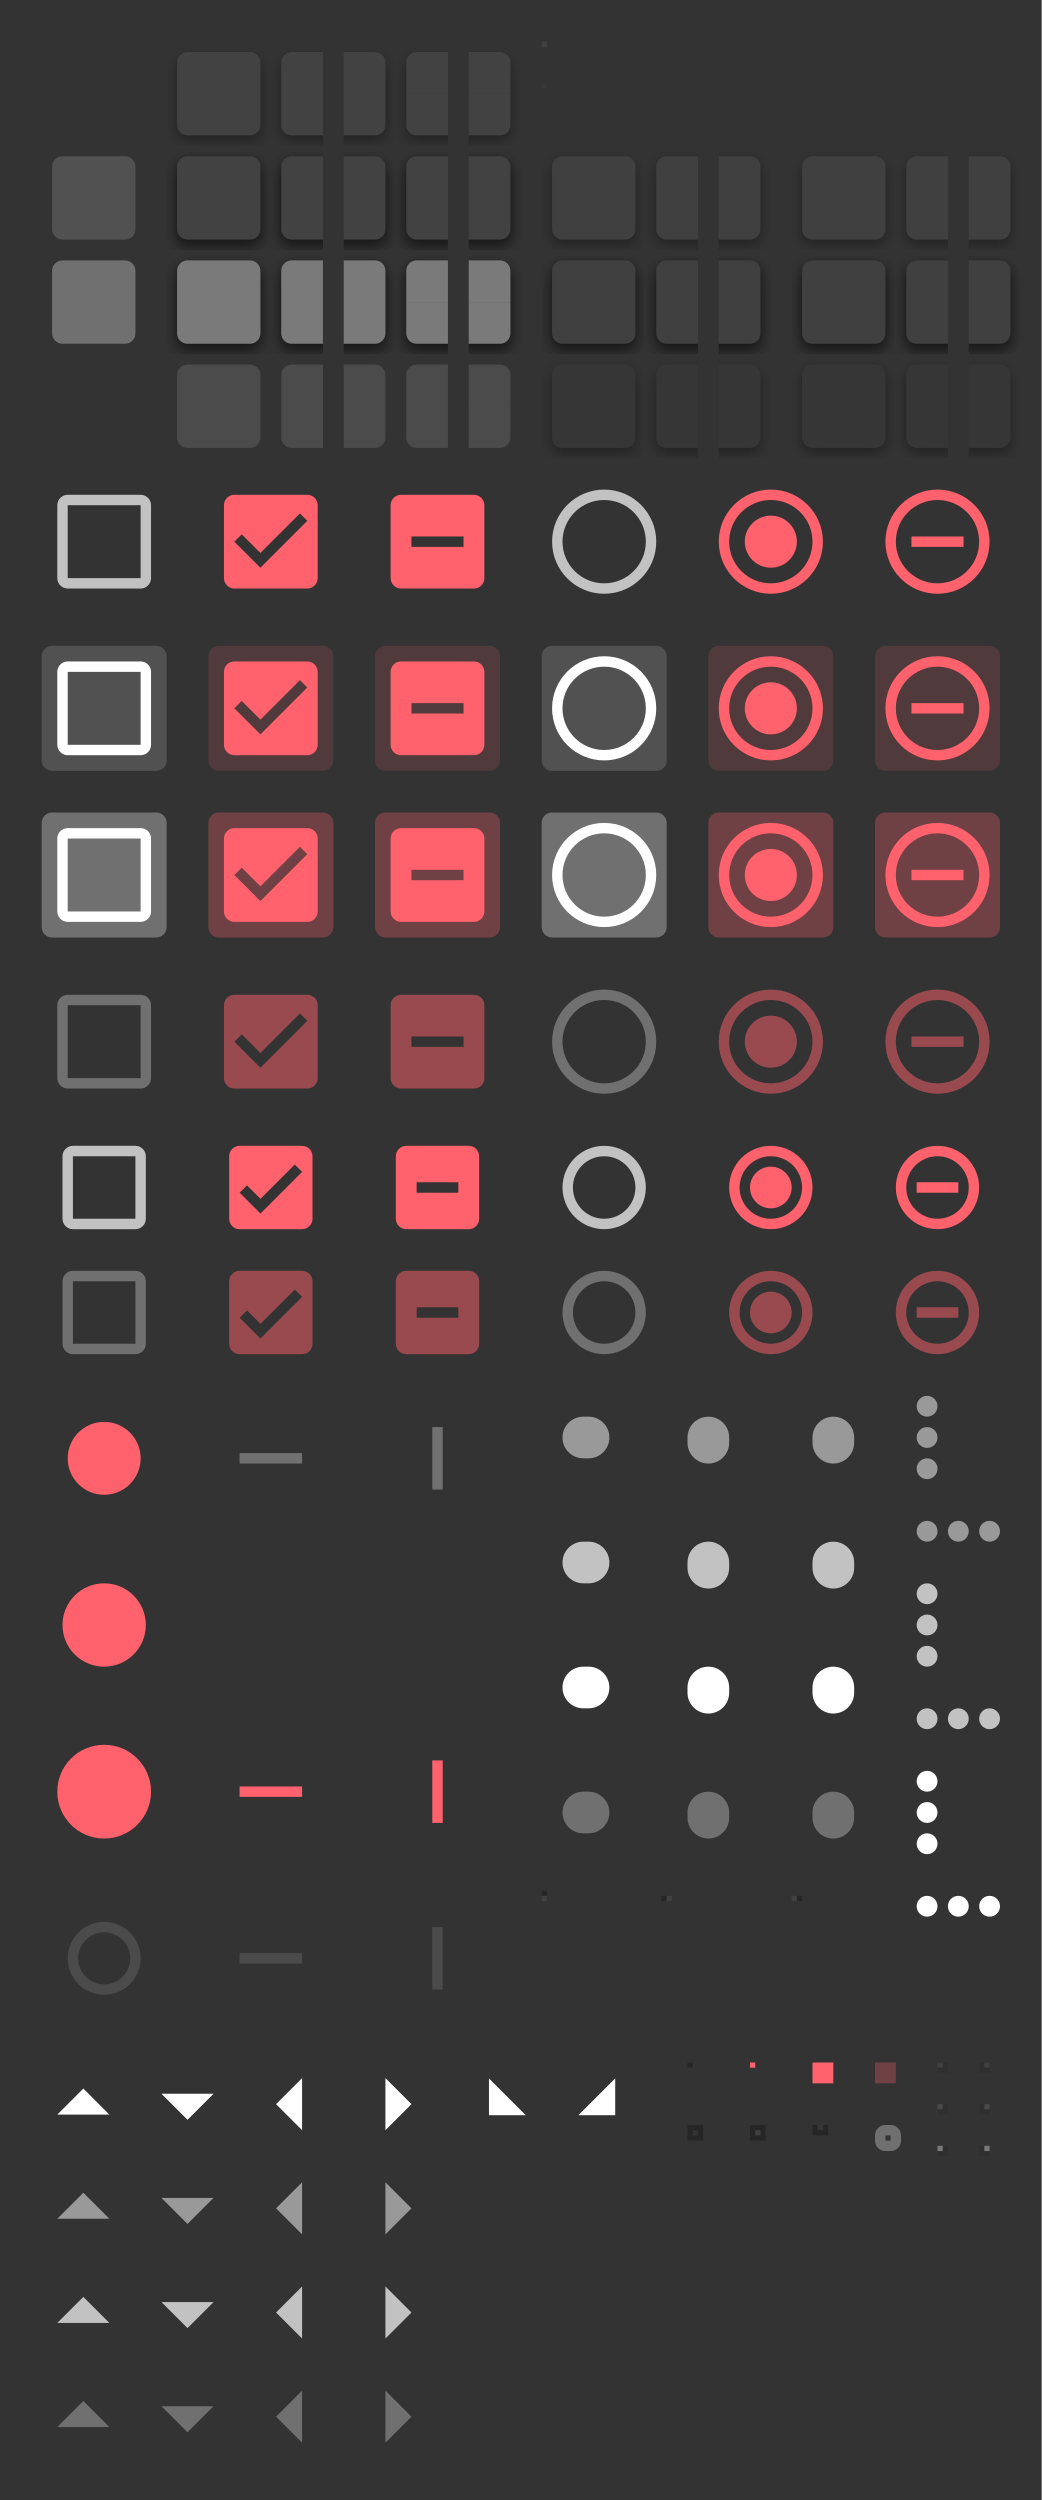
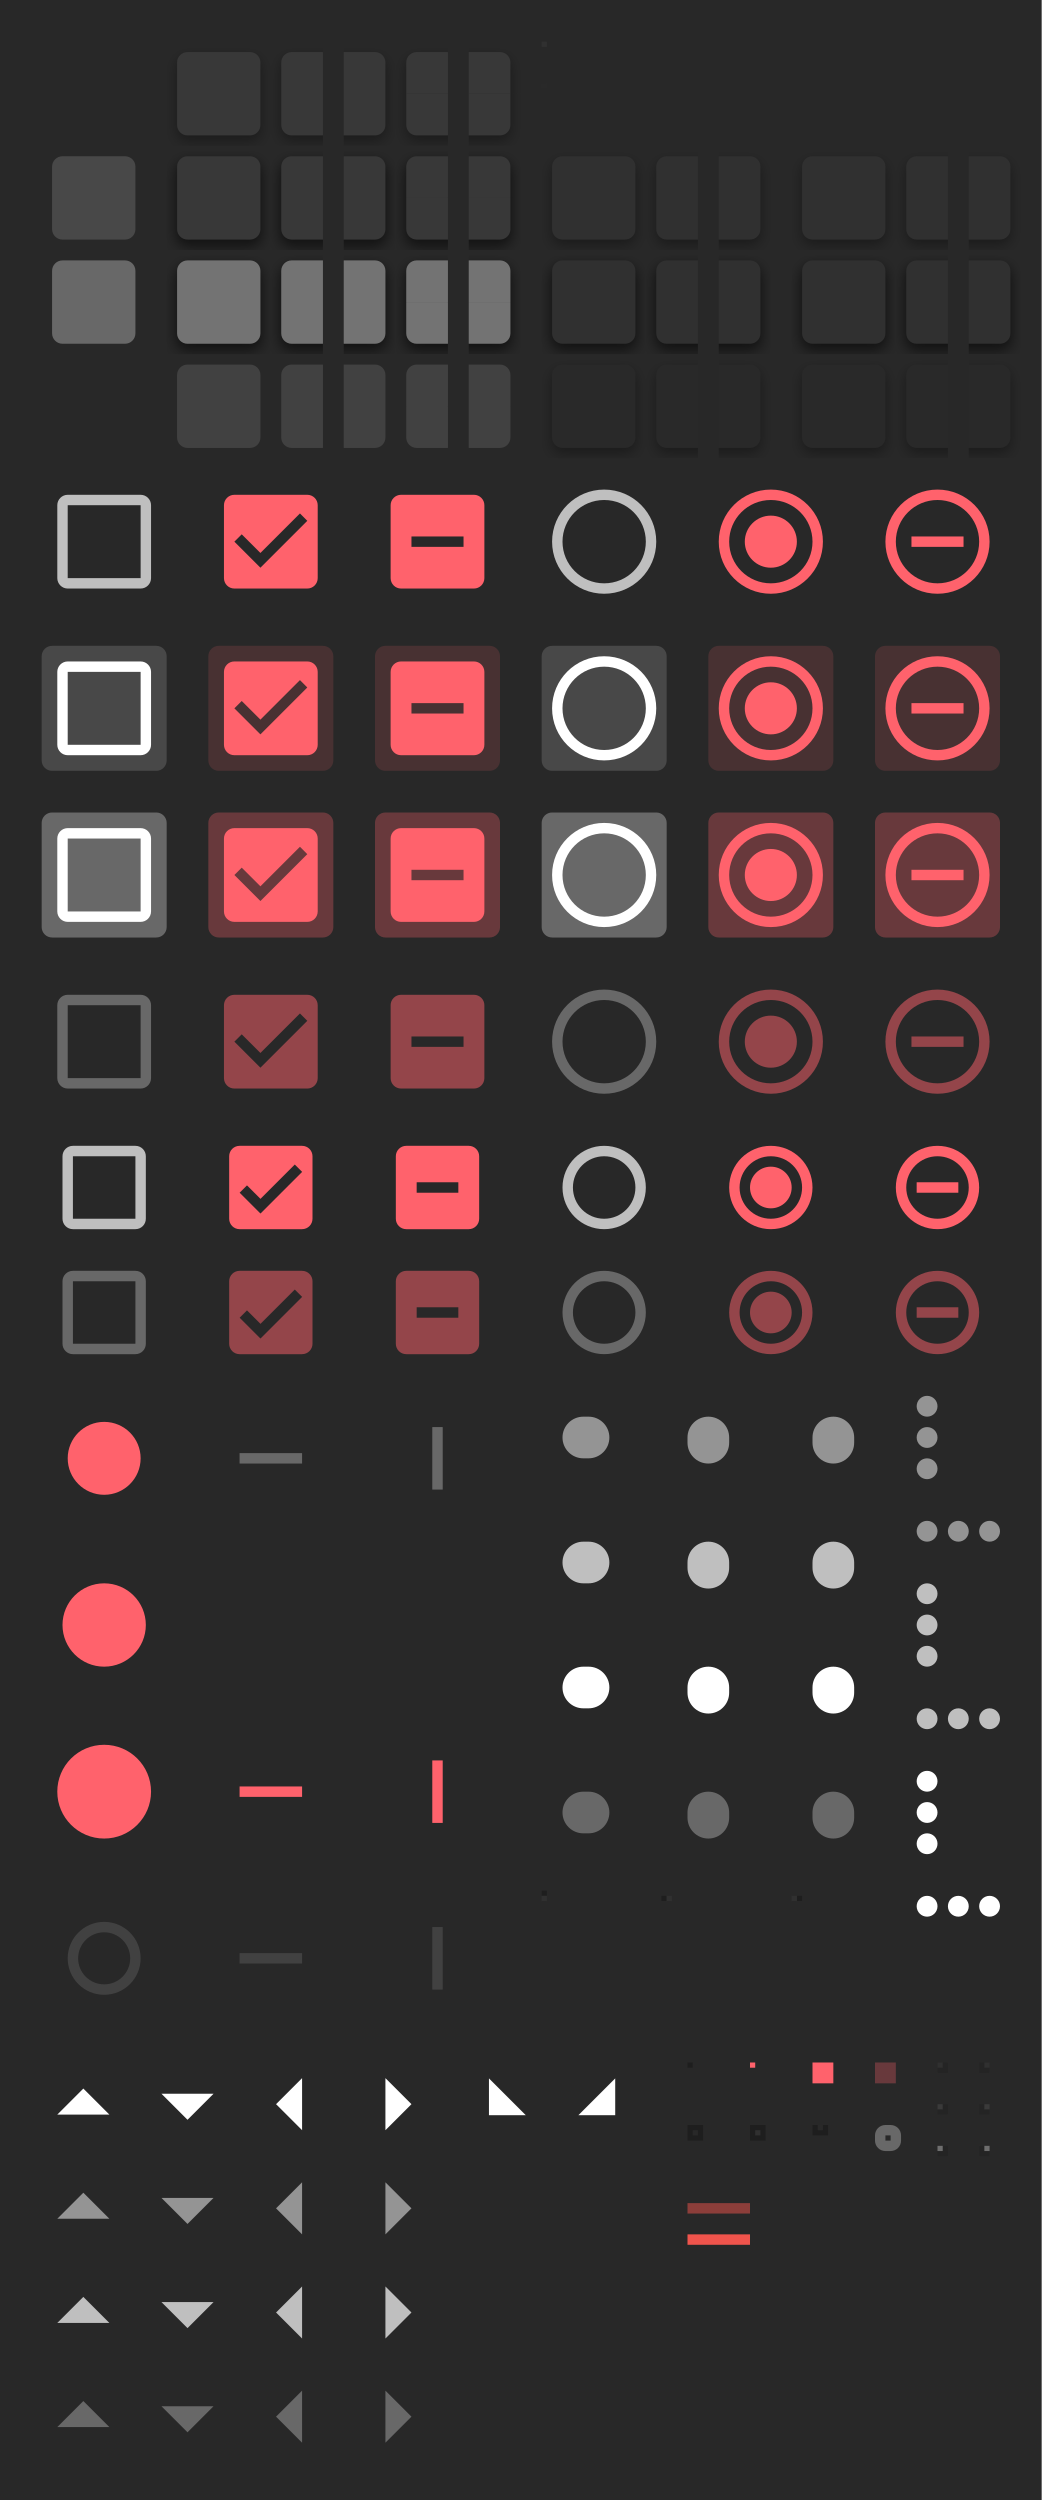
<svg xmlns="http://www.w3.org/2000/svg" xmlns:xlink="http://www.w3.org/1999/xlink" width="200" height="480" viewBox="0 0 200 480" version="1.1" id="svg571">
  <rect width="200" height="480" fill="url(#color-bg)" id="rect6" />
  <defs id="defs418">
    <linearGradient id="color-fg">
      <stop stop-color="#FFFFFF" id="stop8" />
    </linearGradient>
    <linearGradient id="color-fg-disabled">
      <stop stop-color="#FFFFFF" stop-opacity="0.5" id="stop11" />
    </linearGradient>
    <linearGradient id="color-fg-secondary">
      <stop stop-color="#FFFFFF" stop-opacity="0.7" id="stop14" />
    </linearGradient>
    <linearGradient id="color-fg-secondary-disabled">
      <stop stop-color="#FFFFFF" stop-opacity="0.3" id="stop17" />
    </linearGradient>
    <linearGradient id="color-divider">
      <stop stop-color="#FFFFFF" stop-opacity="0.12" id="stop20" />
    </linearGradient>
    <linearGradient id="color-primary">
      <stop stop-color="#FF626C" id="stop23" />
    </linearGradient>
    <linearGradient id="color-accent">
      <stop stop-color="#FF626C" id="stop26" />
    </linearGradient>
    <linearGradient id="color-accent-insensitive">
      <stop stop-color="#FF626C" stop-opacity="0.5" id="stop29" />
    </linearGradient>
    <linearGradient id="color-bg">
-       <stop stop-color="#333333" id="stop32" />
+       <stop stop-color="#282828" id="stop32" />
    </linearGradient>
    <linearGradient id="color-bg-lighter">
-       <stop stop-color="#424242" id="stop35" />
+       <stop stop-color="#383838" id="stop35" />
    </linearGradient>
    <linearGradient id="color-base">
-       <stop stop-color="#404040" id="stop38" />
+       <stop stop-color="#303030" id="stop38" />
    </linearGradient>
    <linearGradient id="color-base-alt">
-       <stop stop-color="#363636" id="stop41" />
+       <stop stop-color="#292929" id="stop41" />
    </linearGradient>
    <linearGradient id="color-border">
      <stop stop-color="#000000" stop-opacity="0.26" id="stop44" />
    </linearGradient>
    <filter id="1" color-interpolation-filters="sRGB" x="0" y="0" width="1" height="1">
      <feFlood flood-color="#000000" flood-opacity="0.12" result="flood" id="feFlood47" />
      <feComposite operator="in" in="flood" in2="SourceGraphic" result="composite1" id="feComposite49" />
      <feGaussianBlur stdDeviation="1.5" in="composite1" result="blur" id="feGaussianBlur51" />
      <feOffset dx="0" dy="1" result="offset" id="feOffset53" />
      <feComposite in="SourceGraphic" in2="offset" result="fbSourceGraphic" id="feComposite55" />
      <feFlood flood-color="#000000" flood-opacity="0.24" result="flood" id="feFlood57" />
      <feComposite operator="in" in="flood" in2="fbSourceGraphic" result="composite1" id="feComposite59" />
      <feGaussianBlur stdDeviation="1" in="composite1" result="blur" id="feGaussianBlur61" />
      <feOffset dx="0" dy="1" result="offset" id="feOffset63" />
      <feComposite in="fbSourceGraphic" in2="offset" result="composite2" id="feComposite65" />
    </filter>
    <rect id="1x1" width="1" height="1" />
    <rect id="2x2" width="2" height="2" />
    <rect id="4x4" width="4" height="4" />
    <rect id="16x16" width="16" height="16" opacity="0" />
    <rect id="17x17" width="17" height="17" opacity="0" />
    <rect id="24x24" width="24" height="24" opacity="0" />
    <clipPath id="left">
      <rect width="10" height="20" id="rect74" />
    </clipPath>
    <clipPath id="right">
      <rect width="10" height="20" x="10" id="rect77" />
    </clipPath>
    <clipPath id="left-top">
      <rect width="10" height="10" id="rect80" />
    </clipPath>
    <clipPath id="left-bottom">
      <rect width="10" height="10" y="10" id="rect83" />
    </clipPath>
    <clipPath id="right-top">
      <rect width="10" height="10" x="10" id="rect86" />
    </clipPath>
    <clipPath id="right-bottom">
      <rect width="10" height="10" x="10" y="10" id="rect89" />
    </clipPath>
    <g id="base-box">
      <rect width="20" height="20" opacity="0" id="rect92" />
      <rect x="2" y="2" width="16" height="16" rx="2" ry="2" id="rect94" />
    </g>
    <use xlink:href="#base-box" id="base-flat-button" fill="url(#color-fg)" opacity="0" />
    <use xlink:href="#base-box" id="base-flat-button-hover" fill="url(#color-fg)" opacity="0.15" />
    <use xlink:href="#base-box" id="base-flat-button-active" fill="url(#color-fg)" opacity="0.3" />
    <use xlink:href="#base-box" id="base-flat-button-insensitive" fill="url(#color-fg)" opacity="0" />
    <use xlink:href="#base-box" id="base-button" fill="url(#color-bg-lighter)" filter="url(#1)" />
    <use xlink:href="#base-button" id="base-button-hover" filter="url(#1)" />
    <g id="base-button-active">
      <use xlink:href="#base-button-hover" id="use103" />
      <use xlink:href="#base-flat-button-active" id="use105" />
    </g>
    <use xlink:href="#base-box" id="base-button-insensitive" fill="url(#color-divider)" />
    <use xlink:href="#1x1" id="base-entry-background" fill="url(#color-base)" />
    <use xlink:href="#1x1" id="base-entry-background-insensitive" fill="url(#color-base-alt)" />
    <use xlink:href="#base-box" id="base-entry-box" fill="url(#color-base)" filter="url(#1)" />
    <use xlink:href="#base-entry-box" id="base-entry-box-active" filter="url(#1)" />
    <use xlink:href="#base-box" id="base-entry-box-insensitive" fill="url(#color-base-alt)" filter="url(#1)" />
    <rect id="background-fill" width="20" height="20" />
    <g id="base-entry">
      <use xlink:href="#background-fill" id="use115" />
      <use xlink:href="#base-entry-box" id="use117" />
    </g>
    <g id="base-entry-active">
      <use xlink:href="#background-fill" id="use120" />
      <use xlink:href="#base-entry-box-active" id="use122" />
    </g>
    <g id="base-entry-insensitive">
      <use xlink:href="#background-fill" id="use125" />
      <use xlink:href="#base-entry-box-insensitive" id="use127" />
    </g>
    <use clip-path="url(#left)" xlink:href="#base-button" id="base-combo-rtl-button" />
    <use clip-path="url(#left)" xlink:href="#base-button-hover" id="base-combo-rtl-button-hover" />
    <use clip-path="url(#left)" xlink:href="#base-button-active" id="base-combo-rtl-button-active" />
    <use clip-path="url(#left)" xlink:href="#base-button-insensitive" id="base-combo-rtl-button-insensitive" />
    <use clip-path="url(#right)" xlink:href="#base-button" id="base-combo-ltr-button" />
    <use clip-path="url(#right)" xlink:href="#base-button-hover" id="base-combo-ltr-button-hover" />
    <use clip-path="url(#right)" xlink:href="#base-button-active" id="base-combo-ltr-button-active" />
    <use clip-path="url(#right)" xlink:href="#base-button-insensitive" id="base-combo-ltr-button-insensitive" />
    <use clip-path="url(#left-top)" xlink:href="#base-button" id="base-spin-rtl-up" />
    <use clip-path="url(#left-top)" xlink:href="#base-button-hover" id="base-spin-rtl-up-hover" />
    <use clip-path="url(#left-top)" xlink:href="#base-button-active" id="base-spin-rtl-up-active" />
    <use clip-path="url(#left-top)" xlink:href="#base-button-insensitive" id="base-spin-rtl-up-insensitive" />
    <use clip-path="url(#left-bottom)" xlink:href="#base-button" id="base-spin-rtl-down" />
    <use clip-path="url(#left-bottom)" xlink:href="#base-button-hover" id="base-spin-rtl-down-hover" />
    <use clip-path="url(#left-bottom)" xlink:href="#base-button-active" id="base-spin-rtl-down-active" />
    <use clip-path="url(#left-bottom)" xlink:href="#base-button-insensitive" id="base-spin-rtl-down-insensitive" />
    <use clip-path="url(#right-top)" xlink:href="#base-button" id="base-spin-ltr-up" />
    <use clip-path="url(#right-top)" xlink:href="#base-button-hover" id="base-spin-ltr-up-hover" />
    <use clip-path="url(#right-top)" xlink:href="#base-button-active" id="base-spin-ltr-up-active" />
    <use clip-path="url(#right-top)" xlink:href="#base-button-insensitive" id="base-spin-ltr-up-insensitive" />
    <use clip-path="url(#right-bottom)" xlink:href="#base-button" id="base-spin-ltr-down" />
    <use clip-path="url(#right-bottom)" xlink:href="#base-button-hover" id="base-spin-ltr-down-hover" />
    <use clip-path="url(#right-bottom)" xlink:href="#base-button-active" id="base-spin-ltr-down-active" />
    <use clip-path="url(#right-bottom)" xlink:href="#base-button-insensitive" id="base-spin-ltr-down-insensitive" />
    <use clip-path="url(#left)" xlink:href="#base-entry" id="base-combo-ltr-entry" />
    <use clip-path="url(#left)" xlink:href="#base-entry-active" id="base-combo-ltr-entry-active" />
    <use clip-path="url(#left)" xlink:href="#base-entry-insensitive" id="base-combo-ltr-entry-insensitive" />
    <use clip-path="url(#right)" xlink:href="#base-entry" id="base-combo-rtl-entry" />
    <use clip-path="url(#right)" xlink:href="#base-entry-active" id="base-combo-rtl-entry-active" />
    <use clip-path="url(#right)" xlink:href="#base-entry-insensitive" id="base-combo-rtl-entry-insensitive" />
    <path id="checkbox-unchecked-path" d="M19 5v14H5V5h14m0-2H5c-1.1 0-2 .9-2 2v14c0 1.1.9 2 2 2h14c1.1 0 2-.9 2-2V5c0-1.1-.9-2-2-2z" />
    <path id="checkbox-checked-path" d="M19 3H5c-1.11 0-2 .9-2 2v14c0 1.1.89 2 2 2h14c1.11 0 2-.9 2-2V5c0-1.1-.89-2-2-2zm-9 14l-5-5 1.41-1.41L10 14.17l7.59-7.59L19 8l-9 9z" />
    <path id="checkbox-mixed-path" d="M19 3H5c-1.1 0-2 .9-2 2v14c0 1.1.9 2 2 2h14c1.1 0 2-.9 2-2V5c0-1.1-.9-2-2-2zm-2 10H7v-2h10v2z" />
    <path id="radio-unchecked-path" d="M12 2C6.48 2 2 6.48 2 12s4.48 10 10 10 10-4.48 10-10S17.52 2 12 2zm0 18c-4.42 0-8-3.58-8-8s3.58-8 8-8 8 3.58 8 8-3.58 8-8 8z" />
    <path id="radio-checked-path" d="M12 7c-2.76 0-5 2.24-5 5s2.24 5 5 5 5-2.24 5-5-2.24-5-5-5zm0-5C6.48 2 2 6.48 2 12s4.48 10 10 10 10-4.48 10-10S17.52 2 12 2zm0 18c-4.42 0-8-3.58-8-8s3.58-8 8-8 8 3.58 8 8-3.58 8-8 8z" />
    <path id="radio-mixed-path" d="m12 2c-5.52 0-10 4.48-10 10s4.48 10 10 10 10-4.48 10-10-4.48-10-10-10zm0 2c4.42 0 8 3.58 8 8s-3.58 8-8 8-8-3.58-8-8 3.58-8 8-8zm-5 7v2h10v-2h-10z" />
    <path id="menu-checkbox-unchecked-path" d="m2 0a2 2 0 0 0 -2 2v12a2 2 0 0 0 2 2h12a2 2 0 0 0 2 -2v-12a2 2 0 0 0 -2 -2h-12zm0 2h12v12h-12v-12z" />
    <path id="menu-checkbox-checked-path" d="m2 0a2 2 0 0 0 -2 2v12a2 2 0 0 0 2 2h12a2 2 0 0 0 2 -2v-12a2 2 0 0 0 -2 -2h-12zm10.6 3.59l1.41 1.41-8 8-4-4 1.41-1.41 2.59 2.59 6.59-6.59z" />
    <path id="menu-checkbox-mixed-path" d="m2 0a2 2 0 0 0 -2 2v12a2 2 0 0 0 2 2h12a2 2 0 0 0 2 -2v-12a2 2 0 0 0 -2 -2h-12zm2 7h8v2h-8v-2z" />
    <path id="menu-radio-unchecked-path" d="m8 0a8 8 0 0 0 -8 8 8 8 0 0 0 8 8 8 8 0 0 0 8 -8 8 8 0 0 0 -8 -8zm0 2a6 6 0 0 1 6 6 6 6 0 0 1 -6 6 6 6 0 0 1 -6 -6 6 6 0 0 1 6 -6z" />
    <path id="menu-radio-checked-path" d="m8 0a8 8 0 0 0 -8 8 8 8 0 0 0 8 8 8 8 0 0 0 8 -8 8 8 0 0 0 -8 -8zm0 2a6 6 0 0 1 6 6 6 6 0 0 1 -6 6 6 6 0 0 1 -6 -6 6 6 0 0 1 6 -6zm0 2a4 4 0 0 0 -4 4 4 4 0 0 0 4 4 4 4 0 0 0 4 -4 4 4 0 0 0 -4 -4z" />
    <path id="menu-radio-mixed-path" d="m8 0a8 8 0 0 0 -8 8 8 8 0 0 0 8 8 8 8 0 0 0 8 -8 8 8 0 0 0 -8 -8zm0 2a6 6 0 0 1 6 6 6 6 0 0 1 -6 6 6 6 0 0 1 -6 -6 6 6 0 0 1 6 -6zm-4 5v2h8v-2h-8z" />
    <rect id="button-fill" width="24" height="24" rx="2" ry="2" />
    <g id="base-checkbox-unchecked">
      <use xlink:href="#button-fill" opacity="0" id="use173" />
      <use xlink:href="#checkbox-unchecked-path" id="use175" />
    </g>
    <g id="base-checkbox-unchecked-hover">
      <use xlink:href="#button-fill" opacity="0.15" id="use178" />
      <use xlink:href="#checkbox-unchecked-path" id="use180" />
    </g>
    <g id="base-checkbox-unchecked-active">
      <use xlink:href="#button-fill" opacity="0.3" id="use183" />
      <use xlink:href="#checkbox-unchecked-path" id="use185" />
    </g>
    <g id="base-checkbox-checked">
      <use xlink:href="#button-fill" opacity="0" id="use188" />
      <use xlink:href="#checkbox-checked-path" id="use190" />
    </g>
    <g id="base-checkbox-checked-hover">
      <use xlink:href="#button-fill" opacity="0.15" id="use193" />
      <use xlink:href="#checkbox-checked-path" id="use195" />
    </g>
    <g id="base-checkbox-checked-active">
      <use xlink:href="#button-fill" opacity="0.3" id="use198" />
      <use xlink:href="#checkbox-checked-path" id="use200" />
    </g>
    <g id="base-checkbox-mixed">
      <use xlink:href="#button-fill" opacity="0" id="use203" />
      <use xlink:href="#checkbox-mixed-path" id="use205" />
    </g>
    <g id="base-checkbox-mixed-hover">
      <use xlink:href="#button-fill" opacity="0.15" id="use208" />
      <use xlink:href="#checkbox-mixed-path" id="use210" />
    </g>
    <g id="base-checkbox-mixed-active">
      <use xlink:href="#button-fill" opacity="0.3" id="use213" />
      <use xlink:href="#checkbox-mixed-path" id="use215" />
    </g>
    <g id="base-radio-unchecked">
      <use xlink:href="#button-fill" opacity="0" id="use218" />
      <use xlink:href="#radio-unchecked-path" id="use220" />
    </g>
    <g id="base-radio-unchecked-hover">
      <use xlink:href="#button-fill" opacity="0.15" id="use223" />
      <use xlink:href="#radio-unchecked-path" id="use225" />
    </g>
    <g id="base-radio-unchecked-active">
      <use xlink:href="#button-fill" opacity="0.3" id="use228" />
      <use xlink:href="#radio-unchecked-path" id="use230" />
    </g>
    <g id="base-radio-checked">
      <use xlink:href="#button-fill" opacity="0" id="use233" />
      <use xlink:href="#radio-checked-path" id="use235" />
    </g>
    <g id="base-radio-checked-hover">
      <use xlink:href="#button-fill" opacity="0.15" id="use238" />
      <use xlink:href="#radio-checked-path" id="use240" />
    </g>
    <g id="base-radio-checked-active">
      <use xlink:href="#button-fill" opacity="0.3" id="use243" />
      <use xlink:href="#radio-checked-path" id="use245" />
    </g>
    <g id="base-radio-mixed">
      <use xlink:href="#button-fill" opacity="0" id="use248" />
      <use xlink:href="#radio-mixed-path" id="use250" />
    </g>
    <g id="base-radio-mixed-hover">
      <use xlink:href="#button-fill" opacity="0.15" id="use253" />
      <use xlink:href="#radio-mixed-path" id="use255" />
    </g>
    <g id="base-radio-mixed-active">
      <use xlink:href="#button-fill" opacity="0.3" id="use258" />
      <use xlink:href="#radio-mixed-path" id="use260" />
    </g>
    <g id="base-menu-checkbox-unchecked">
      <use xlink:href="#16x16" id="use263" />
      <use xlink:href="#menu-checkbox-unchecked-path" id="use265" />
    </g>
    <g id="base-menu-checkbox-checked">
      <use xlink:href="#16x16" id="use268" />
      <use xlink:href="#menu-checkbox-checked-path" id="use270" />
    </g>
    <g id="base-menu-checkbox-mixed">
      <use xlink:href="#16x16" id="use273" />
      <use xlink:href="#menu-checkbox-mixed-path" id="use275" />
    </g>
    <g id="base-menu-radio-unchecked">
      <use xlink:href="#16x16" id="use278" />
      <use xlink:href="#menu-radio-unchecked-path" id="use280" />
    </g>
    <g id="base-menu-radio-checked">
      <use xlink:href="#16x16" id="use283" />
      <use xlink:href="#menu-radio-checked-path" id="use285" />
    </g>
    <g id="base-menu-radio-mixed">
      <use xlink:href="#16x16" id="use288" />
      <use xlink:href="#menu-radio-mixed-path" id="use290" />
    </g>
    <g id="base-scale-slider">
      <use xlink:href="#24x24" id="use293" />
      <circle cx="12" cy="12" r="7" fill="url(#color-accent)" id="circle295" />
    </g>
    <g id="base-scale-slider-hover">
      <use xlink:href="#24x24" id="use298" />
      <circle cx="12" cy="12" r="8" fill="url(#color-accent)" id="circle300" />
    </g>
    <g id="base-scale-slider-active">
      <use xlink:href="#24x24" id="use303" />
      <circle cx="12" cy="12" r="9" fill="url(#color-accent)" id="circle305" />
    </g>
    <g id="base-scale-slider-insensitive">
      <use xlink:href="#24x24" id="use308" />
      <circle cx="12" cy="12" r="7" fill="url(#color-bg)" id="circle310" />
      <circle cx="12" cy="12" r="6" fill="none" stroke="url(#color-divider)" stroke-width="2" id="circle312" />
    </g>
    <g id="base-scale-horz-trough">
      <use xlink:href="#24x24" id="use315" />
      <rect width="12" height="2" x="6" y="11" id="rect317" />
    </g>
    <g id="base-scale-vert-trough">
      <use xlink:href="#24x24" id="use320" />
      <rect width="2" height="12" x="11" y="6" id="rect322" />
    </g>
    <g id="base-scrollbar-horz-slider">
      <use xlink:href="#17x17" y="-1" id="use325" />
      <rect width="9" height="8" x="4" y="4" ry="4" id="rect327" />
    </g>
    <g id="base-scrollbar-horz-trough">
      <use xlink:href="#base-border" y="-1" id="use330" />
      <use xlink:href="#base-entry-background" id="use332" />
    </g>
    <use xlink:href="#base-scrollbar-horz-slider" id="base-scrollbar-vert-ltr-slider" transform="rotate(-90 8.5 8.5)" />
    <use xlink:href="#base-scrollbar-horz-trough" id="base-scrollbar-vert-ltr-trough" transform="rotate(-90 0.5 0.5)" />
    <use xlink:href="#base-scrollbar-horz-slider" id="base-scrollbar-vert-rtl-slider" transform="rotate(90 8 8)" />
    <use xlink:href="#base-scrollbar-horz-trough" id="base-scrollbar-vert-rtl-trough" transform="rotate(90 0.5 0.5)" />
    <g id="base-handle-horz">
      <circle cx="2" cy="2" r="2" id="circle339" />
      <circle cx="8" cy="2" r="2" id="circle341" />
      <circle cx="14" cy="2" r="2" id="circle343" />
    </g>
    <use xlink:href="#base-handle-horz" id="base-handle-vert" transform="rotate(90 2 2)" />
    <path id="pan-path" d="M 13,6 8,11 3,6 Z" />
    <g id="base-pan-down">
      <use xlink:href="#16x16" id="use348" />
      <use xlink:href="#pan-path" id="use350" />
    </g>
    <g id="base-pan-up">
      <use xlink:href="#16x16" id="use353" />
      <use xlink:href="#pan-path" transform="rotate(180 8 8)" id="use355" />
    </g>
    <g id="base-pan-left">
      <use xlink:href="#16x16" id="use358" />
      <use xlink:href="#pan-path" transform="rotate(90 8 8)" id="use360" />
    </g>
    <g id="base-pan-right">
      <use xlink:href="#16x16" id="use363" />
      <use xlink:href="#pan-path" transform="rotate(-90 8 8)" id="use365" />
    </g>
    <g id="base-pan-left-semi">
      <use xlink:href="#16x16" id="use368" />
      <use xlink:href="#pan-path" transform="rotate(45 8 8)" id="use370" />
    </g>
    <g id="base-pan-right-semi">
      <use xlink:href="#16x16" id="use373" />
      <use xlink:href="#pan-path" transform="rotate(-45 8 8)" id="use375" />
    </g>
    <use xlink:href="#1x1" id="base-border" fill="url(#color-border)" />
    <use xlink:href="#1x1" id="base-tab" fill="url(#color-primary)" />
    <use xlink:href="#4x4" id="base-progressbar-progress" fill="url(#color-primary)" />
    <g id="base-progressbar-trough">
      <use xlink:href="#4x4" fill="url(#color-bg)" id="use381" />
      <use xlink:href="#base-progressbar-progress" opacity="0.3" id="use383" />
    </g>
    <rect id="base-frame" x="0.5" y="0.5" width="2" height="2" fill="none" stroke="url(#color-border)" stroke-width="1" />
    <g id="base-frame-notebook">
      <rect width="3" height="3" fill="url(#color-border)" id="rect387" />
      <use xlink:href="#1x1" x="1" y="1" fill="url(#color-base)" id="use389" />
    </g>
    <g id="base-frame-inline">
      <rect width="3" height="2" fill="url(#color-border)" id="rect392" />
      <use xlink:href="#1x1" x="1" fill="url(#color-base-alt)" id="use394" />
    </g>
    <rect id="base-focus" x="1" y="1" width="3" height="3" rx="1" ry="1" fill="none" stroke="url(#color-fg)" stroke-width="2" opacity="0.3" />
    <g id="base-treeview-ltr-button">
      <use xlink:href="#2x2" fill="url(#color-base)" id="use398" />
      <use xlink:href="#2x2" fill="url(#color-border)" id="use400" />
      <use xlink:href="#1x1" fill="url(#color-base)" id="use402" />
    </g>
    <g id="base-treeview-ltr-button-hover">
      <use xlink:href="#base-treeview-ltr-button" id="use405" />
      <use xlink:href="#1x1" fill="url(#color-fg)" opacity="0.05" id="use407" />
    </g>
    <g id="base-treeview-ltr-button-active">
      <use xlink:href="#base-treeview-ltr-button" id="use410" />
      <use xlink:href="#1x1" fill="url(#color-fg)" opacity="0.3" id="use412" />
    </g>
    <use xlink:href="#base-treeview-ltr-button" id="base-treeview-rtl-button" transform="scale(-1 1)" />
    <use xlink:href="#base-treeview-ltr-button-hover" id="base-treeview-rtl-button-hover" transform="scale(-1 1)" />
    <use xlink:href="#base-treeview-ltr-button-active" id="base-treeview-rtl-button-active" transform="scale(-1 1)" />
    <linearGradient xlink:href="#color-bg" id="linearGradient1380" />
    <linearGradient xlink:href="#color-bg" id="linearGradient1382" />
    <linearGradient xlink:href="#color-bg" id="linearGradient1384" />
    <linearGradient xlink:href="#color-bg" id="linearGradient1386" />
    <linearGradient xlink:href="#color-bg" id="linearGradient1388" />
    <linearGradient xlink:href="#color-bg" id="linearGradient1390" />
    <linearGradient xlink:href="#color-bg" id="linearGradient1392" />
    <linearGradient xlink:href="#color-bg" id="linearGradient1394" />
    <linearGradient xlink:href="#color-bg" id="linearGradient1396" />
  </defs>
  <use x="8" y="8" xlink:href="#base-flat-button" id="flat-button" />
  <use x="8" y="28" xlink:href="#base-flat-button-hover" id="flat-button-hover" />
  <use x="8" y="48" xlink:href="#base-flat-button-active" id="flat-button-active" />
  <use x="8" y="68" xlink:href="#base-flat-button-insensitive" id="flat-button-insensitive" />
  <use x="32" y="8" xlink:href="#base-button" id="button" />
  <use x="32" y="28" xlink:href="#base-button-hover" id="button-hover" />
  <use x="32" y="48" xlink:href="#base-button-active" id="button-active" />
  <use x="32" y="68" xlink:href="#base-button-insensitive" id="button-insensitive" />
  <use x="52" y="8" xlink:href="#base-combo-rtl-button" id="combo-rtl-button" />
  <use x="52" y="28" xlink:href="#base-combo-rtl-button-hover" id="combo-rtl-button-hover" />
  <use x="52" y="48" xlink:href="#base-combo-rtl-button-active" id="combo-rtl-button-active" />
  <use x="52" y="68" xlink:href="#base-combo-rtl-button-insensitive" id="combo-rtl-button-insensitive" />
  <use x="56" y="8" xlink:href="#base-combo-ltr-button" id="combo-ltr-button" />
  <use x="56" y="28" xlink:href="#base-combo-ltr-button-hover" id="combo-ltr-button-hover" />
  <use x="56" y="48" xlink:href="#base-combo-ltr-button-active" id="combo-ltr-button-active" />
  <use x="56" y="68" xlink:href="#base-combo-ltr-button-insensitive" id="combo-ltr-button-insensitive" />
  <use x="76" y="8" xlink:href="#base-spin-rtl-up" id="spin-rtl-up" />
  <use x="76" y="28" xlink:href="#base-spin-rtl-up-hover" id="spin-rtl-up-hover" />
  <use x="76" y="48" xlink:href="#base-spin-rtl-up-active" id="spin-rtl-up-active" />
  <use x="76" y="68" xlink:href="#base-spin-rtl-up-insensitive" id="spin-rtl-up-insensitive" />
  <use x="76" y="8" xlink:href="#base-spin-rtl-down" id="spin-rtl-down" />
  <use x="76" y="28" xlink:href="#base-spin-rtl-down-hover" id="spin-rtl-down-hover" />
  <use x="76" y="48" xlink:href="#base-spin-rtl-down-active" id="spin-rtl-down-active" />
  <use x="76" y="68" xlink:href="#base-spin-rtl-down-insensitive" id="spin-rtl-down-insensitive" />
  <use x="80" y="8" xlink:href="#base-spin-ltr-up" id="spin-ltr-up" />
  <use x="80" y="28" xlink:href="#base-spin-ltr-up-hover" id="spin-ltr-up-hover" />
  <use x="80" y="48" xlink:href="#base-spin-ltr-up-active" id="spin-ltr-up-active" />
  <use x="80" y="68" xlink:href="#base-spin-ltr-up-insensitive" id="spin-ltr-up-insensitive" />
  <use x="80" y="8" xlink:href="#base-spin-ltr-down" id="spin-ltr-down" />
  <use x="80" y="28" xlink:href="#base-spin-ltr-down-hover" id="spin-ltr-down-hover" />
  <use x="80" y="48" xlink:href="#base-spin-ltr-down-active" id="spin-ltr-down-active" />
  <use x="80" y="68" xlink:href="#base-spin-ltr-down-insensitive" id="spin-ltr-down-insensitive" />
  <use x="104" y="8" xlink:href="#base-entry-background" id="entry-background" />
  <use x="104" y="16" xlink:href="#base-entry-background-insensitive" id="entry-background-insensitive" />
  <use x="104" y="28" xlink:href="#base-entry" fill="url(#color-bg)" id="entry" />
  <use x="104" y="48" xlink:href="#base-entry-active" fill="url(#color-bg)" id="entry-active" />
  <use x="104" y="68" xlink:href="#base-entry-insensitive" fill="url(#color-bg)" id="entry-insensitive" />
  <use x="124" y="28" xlink:href="#base-combo-ltr-entry" fill="url(#color-bg)" id="combo-ltr-entry" />
  <use x="124" y="48" xlink:href="#base-combo-ltr-entry-active" fill="url(#color-bg)" id="combo-ltr-entry-active" />
  <use x="124" y="68" xlink:href="#base-combo-ltr-entry-insensitive" fill="url(#color-bg)" id="combo-ltr-entry-insensitive" />
  <use x="128" y="28" xlink:href="#base-combo-rtl-entry" fill="url(#color-bg)" id="combo-rtl-entry" />
  <use x="128" y="48" xlink:href="#base-combo-rtl-entry-active" fill="url(#color-bg)" id="combo-rtl-entry-active" />
  <use x="128" y="68" xlink:href="#base-combo-rtl-entry-insensitive" fill="url(#color-bg)" id="combo-rtl-entry-insensitive" />
  <use x="152" y="28" xlink:href="#base-entry" fill="url(#color-base)" id="notebook-entry" style="fill-opacity:1;fill:url(#linearGradient1396)" />
  <use x="152" y="48" xlink:href="#base-entry-active" fill="url(#color-base)" id="notebook-entry-active" style="fill-opacity:1;fill:url(#linearGradient1390)" />
  <use x="152" y="68" xlink:href="#base-entry-insensitive" fill="url(#color-base)" id="notebook-entry-insensitive" style="fill-opacity:1;fill:url(#linearGradient1380)" />
  <use x="172" y="28" xlink:href="#base-combo-ltr-entry" fill="url(#color-base)" id="notebook-combo-ltr-entry" style="fill-opacity:1;fill:url(#linearGradient1394)" />
  <use x="172" y="48" xlink:href="#base-combo-ltr-entry-active" fill="url(#color-base)" id="notebook-combo-ltr-entry-active" style="fill-opacity:1;fill:url(#linearGradient1388)" />
  <use x="172" y="68" xlink:href="#base-combo-ltr-entry-insensitive" fill="url(#color-base)" id="notebook-combo-ltr-entry-insensitive" style="fill-opacity:1;fill:url(#linearGradient1382)" />
  <use x="176" y="28" xlink:href="#base-combo-rtl-entry" fill="url(#color-base)" id="notebook-combo-rtl-entry" style="fill-opacity:1;fill:url(#linearGradient1392)" />
  <use x="176" y="48" xlink:href="#base-combo-rtl-entry-active" fill="url(#color-base)" id="notebook-combo-rtl-entry-active" style="fill-opacity:1;fill:url(#linearGradient1386)" />
  <use x="176" y="68" xlink:href="#base-combo-rtl-entry-insensitive" fill="url(#color-base)" id="notebook-combo-rtl-entry-insensitive" style="fill-opacity:1;fill:url(#linearGradient1384)" />
  <use x="8" y="92" xlink:href="#base-checkbox-unchecked" fill="url(#color-fg-secondary)" id="checkbox-unchecked" />
  <use x="8" y="124" xlink:href="#base-checkbox-unchecked-hover" fill="url(#color-fg)" id="checkbox-unchecked-hover" />
  <use x="8" y="156" xlink:href="#base-checkbox-unchecked-active" fill="url(#color-fg)" id="checkbox-unchecked-active" />
  <use x="8" y="188" xlink:href="#base-checkbox-unchecked" fill="url(#color-fg-secondary-disabled)" id="checkbox-unchecked-insensitive" />
  <use x="40" y="92" xlink:href="#base-checkbox-checked" fill="url(#color-accent)" id="checkbox-checked" />
  <use x="40" y="124" xlink:href="#base-checkbox-checked-hover" fill="url(#color-accent)" id="checkbox-checked-hover" />
  <use x="40" y="156" xlink:href="#base-checkbox-checked-active" fill="url(#color-accent)" id="checkbox-checked-active" />
  <use x="40" y="188" xlink:href="#base-checkbox-checked" fill="url(#color-accent-insensitive)" id="checkbox-checked-insensitive" />
  <use x="72" y="92" xlink:href="#base-checkbox-mixed" fill="url(#color-accent)" id="checkbox-mixed" />
  <use x="72" y="124" xlink:href="#base-checkbox-mixed-hover" fill="url(#color-accent)" id="checkbox-mixed-hover" />
  <use x="72" y="156" xlink:href="#base-checkbox-mixed-active" fill="url(#color-accent)" id="checkbox-mixed-active" />
  <use x="72" y="188" xlink:href="#base-checkbox-mixed" fill="url(#color-accent-insensitive)" id="checkbox-mixed-insensitive" />
  <use x="104" y="92" xlink:href="#base-radio-unchecked" fill="url(#color-fg-secondary)" id="radio-unchecked" />
  <use x="104" y="124" xlink:href="#base-radio-unchecked-hover" fill="url(#color-fg)" id="radio-unchecked-hover" />
  <use x="104" y="156" xlink:href="#base-radio-unchecked-active" fill="url(#color-fg)" id="radio-unchecked-active" />
  <use x="104" y="188" xlink:href="#base-radio-unchecked" fill="url(#color-fg-secondary-disabled)" id="radio-unchecked-insensitive" />
  <use x="136" y="92" xlink:href="#base-radio-checked" fill="url(#color-accent)" id="radio-checked" />
  <use x="136" y="124" xlink:href="#base-radio-checked-hover" fill="url(#color-accent)" id="radio-checked-hover" />
  <use x="136" y="156" xlink:href="#base-radio-checked-active" fill="url(#color-accent)" id="radio-checked-active" />
  <use x="136" y="188" xlink:href="#base-radio-checked" fill="url(#color-accent-insensitive)" id="radio-checked-insensitive" />
  <use x="168" y="92" xlink:href="#base-radio-mixed" fill="url(#color-accent)" id="radio-mixed" />
  <use x="168" y="124" xlink:href="#base-radio-mixed-hover" fill="url(#color-accent)" id="radio-mixed-hover" />
  <use x="168" y="156" xlink:href="#base-radio-mixed-active" fill="url(#color-accent)" id="radio-mixed-active" />
  <use x="168" y="188" xlink:href="#base-radio-mixed" fill="url(#color-accent-insensitive)" id="radio-mixed-insensitive" />
  <use x="12" y="220" xlink:href="#base-menu-checkbox-unchecked" fill="url(#color-fg-secondary)" id="menu-checkbox-unchecked" />
  <use x="12" y="244" xlink:href="#base-menu-checkbox-unchecked" fill="url(#color-fg-secondary-disabled)" id="menu-checkbox-unchecked-insensitive" />
  <use x="44" y="220" xlink:href="#base-menu-checkbox-checked" fill="url(#color-accent)" id="menu-checkbox-checked" />
  <use x="44" y="244" xlink:href="#base-menu-checkbox-checked" fill="url(#color-accent-insensitive)" id="menu-checkbox-checked-insensitive" />
  <use x="76" y="220" xlink:href="#base-menu-checkbox-mixed" fill="url(#color-accent)" id="menu-checkbox-mixed" />
  <use x="76" y="244" xlink:href="#base-menu-checkbox-mixed" fill="url(#color-accent-insensitive)" id="menu-checkbox-mixed-insensitive" />
  <use x="108" y="220" xlink:href="#base-menu-radio-unchecked" fill="url(#color-fg-secondary)" id="menu-radio-unchecked" />
  <use x="108" y="244" xlink:href="#base-menu-radio-unchecked" fill="url(#color-fg-secondary-disabled)" id="menu-radio-unchecked-insensitive" />
  <use x="140" y="220" xlink:href="#base-menu-radio-checked" fill="url(#color-accent)" id="menu-radio-checked" />
  <use x="140" y="244" xlink:href="#base-menu-radio-checked" fill="url(#color-accent-insensitive)" id="menu-radio-checked-insensitive" />
  <use x="172" y="220" xlink:href="#base-menu-radio-mixed" fill="url(#color-accent)" id="menu-radio-mixed" />
  <use x="172" y="244" xlink:href="#base-menu-radio-mixed" fill="url(#color-accent-insensitive)" id="menu-radio-mixed-insensitive" />
  <use x="8" y="268" xlink:href="#base-scale-slider" id="scale-slider" />
  <use x="8" y="300" xlink:href="#base-scale-slider-hover" id="scale-slider-hover" />
  <use x="8" y="332" xlink:href="#base-scale-slider-active" id="scale-slider-active" />
  <use x="8" y="364" xlink:href="#base-scale-slider-insensitive" id="scale-slider-insensitive" />
  <use x="40" y="268" xlink:href="#base-scale-horz-trough" fill="url(#color-fg-secondary-disabled)" id="scale-horz-trough" />
  <use x="40" y="332" xlink:href="#base-scale-horz-trough" fill="url(#color-accent)" id="scale-horz-trough-active" />
  <use x="40" y="364" xlink:href="#base-scale-horz-trough" fill="url(#color-divider)" id="scale-horz-trough-insensitive" />
  <use x="72" y="268" xlink:href="#base-scale-vert-trough" fill="url(#color-fg-secondary-disabled)" id="scale-vert-trough" />
  <use x="72" y="332" xlink:href="#base-scale-vert-trough" fill="url(#color-accent)" id="scale-vert-trough-active" />
  <use x="72" y="364" xlink:href="#base-scale-vert-trough" fill="url(#color-divider)" id="scale-vert-trough-insensitive" />
  <use x="104" y="268" xlink:href="#base-scrollbar-horz-slider" fill="url(#color-fg-disabled)" id="scrollbar-horz-slider" />
  <use x="104" y="292" xlink:href="#base-scrollbar-horz-slider" fill="url(#color-fg-secondary)" id="scrollbar-horz-slider-hover" />
  <use x="104" y="316" xlink:href="#base-scrollbar-horz-slider" fill="url(#color-fg)" id="scrollbar-horz-slider-active" />
  <use x="104" y="340" xlink:href="#base-scrollbar-horz-slider" fill="url(#color-fg-secondary-disabled)" id="scrollbar-horz-slider-insensitive" />
  <use x="104" y="364" xlink:href="#base-scrollbar-horz-trough" id="scrollbar-horz-trough" />
  <use x="128" y="268" xlink:href="#base-scrollbar-vert-ltr-slider" fill="url(#color-fg-disabled)" id="scrollbar-vert-ltr-slider" />
  <use x="128" y="292" xlink:href="#base-scrollbar-vert-ltr-slider" fill="url(#color-fg-secondary)" id="scrollbar-vert-ltr-slider-hover" />
  <use x="128" y="316" xlink:href="#base-scrollbar-vert-ltr-slider" fill="url(#color-fg)" id="scrollbar-vert-ltr-slider-active" />
  <use x="128" y="340" xlink:href="#base-scrollbar-vert-ltr-slider" fill="url(#color-fg-secondary-disabled)" id="scrollbar-vert-ltr-slider-insensitive" />
  <use x="128" y="364" xlink:href="#base-scrollbar-vert-ltr-trough" id="scrollbar-vert-ltr-trough" />
  <use x="152" y="268" xlink:href="#base-scrollbar-vert-rtl-slider" fill="url(#color-fg-disabled)" id="scrollbar-vert-rtl-slider" />
  <use x="152" y="292" xlink:href="#base-scrollbar-vert-rtl-slider" fill="url(#color-fg-secondary)" id="scrollbar-vert-rtl-slider-hover" />
  <use x="152" y="316" xlink:href="#base-scrollbar-vert-rtl-slider" fill="url(#color-fg)" id="scrollbar-vert-rtl-slider-active" />
  <use x="152" y="340" xlink:href="#base-scrollbar-vert-rtl-slider" fill="url(#color-fg-secondary-disabled)" id="scrollbar-vert-rtl-slider-insensitive" />
  <use x="152" y="364" xlink:href="#base-scrollbar-vert-rtl-trough" id="scrollbar-vert-rtl-trough" />
  <use x="176" y="292" xlink:href="#base-handle-horz" fill="url(#color-fg-disabled)" id="handle-horz" />
  <use x="176" y="328" xlink:href="#base-handle-horz" fill="url(#color-fg-secondary)" id="handle-horz-hover" />
  <use x="176" y="364" xlink:href="#base-handle-horz" fill="url(#color-fg)" id="handle-horz-active" />
  <use x="176" y="268" xlink:href="#base-handle-vert" fill="url(#color-fg-disabled)" id="handle-vert" />
  <use x="176" y="304" xlink:href="#base-handle-vert" fill="url(#color-fg-secondary)" id="handle-vert-hover" />
  <use x="176" y="340" xlink:href="#base-handle-vert" fill="url(#color-fg)" id="handle-vert-active" />
  <use x="8" y="396" xlink:href="#base-pan-up" fill="url(#color-fg)" id="pan-up" />
  <use x="8" y="416" xlink:href="#base-pan-up" fill="url(#color-fg-disabled)" id="pan-up-insensitive" />
  <use x="8" y="436" xlink:href="#base-pan-up" fill="url(#color-fg-secondary)" id="pan-up-alt" />
  <use x="8" y="456" xlink:href="#base-pan-up" fill="url(#color-fg-secondary-disabled)" id="pan-up-alt-insensitive" />
  <use x="28" y="396" xlink:href="#base-pan-down" fill="url(#color-fg)" id="pan-down" />
  <use x="28" y="416" xlink:href="#base-pan-down" fill="url(#color-fg-disabled)" id="pan-down-insensitive" />
  <use x="28" y="436" xlink:href="#base-pan-down" fill="url(#color-fg-secondary)" id="pan-down-alt" />
  <use x="28" y="456" xlink:href="#base-pan-down" fill="url(#color-fg-secondary-disabled)" id="pan-down-alt-insensitive" />
  <use x="48" y="396" xlink:href="#base-pan-left" fill="url(#color-fg)" id="pan-left" />
  <use x="48" y="416" xlink:href="#base-pan-left" fill="url(#color-fg-disabled)" id="pan-left-insensitive" />
  <use x="48" y="436" xlink:href="#base-pan-left" fill="url(#color-fg-secondary)" id="pan-left-alt" />
  <use x="48" y="456" xlink:href="#base-pan-left" fill="url(#color-fg-secondary-disabled)" id="pan-left-alt-insensitive" />
  <use x="68" y="396" xlink:href="#base-pan-right" fill="url(#color-fg)" id="pan-right" />
  <use x="68" y="416" xlink:href="#base-pan-right" fill="url(#color-fg-disabled)" id="pan-right-insensitive" />
  <use x="68" y="436" xlink:href="#base-pan-right" fill="url(#color-fg-secondary)" id="pan-right-alt" />
  <use x="68" y="456" xlink:href="#base-pan-right" fill="url(#color-fg-secondary-disabled)" id="pan-right-alt-insensitive" />
  <use x="88" y="396" xlink:href="#base-pan-left-semi" fill="url(#color-fg)" id="pan-left-semi" />
  <use x="108" y="396" xlink:href="#base-pan-right-semi" fill="url(#color-fg)" id="pan-right-semi" />
  <use x="132" y="396" xlink:href="#base-border" id="border" />
  <use x="144" y="396" xlink:href="#base-tab" id="tab" />
  <use x="156" y="396" xlink:href="#base-progressbar-progress" id="progressbar-progress" />
  <use x="168" y="396" xlink:href="#base-progressbar-trough" id="progressbar-trough" />
  <use x="132" y="408" xlink:href="#base-frame" id="frame" />
  <use x="144" y="408" xlink:href="#base-frame-notebook" id="frame-notebook" />
  <use x="156" y="408" xlink:href="#base-frame-inline" id="frame-inline" />
  <use x="168" y="408" xlink:href="#base-focus" id="focus" />
  <use x="180" y="396" xlink:href="#base-treeview-ltr-button" id="treeview-ltr-button" />
  <use x="180" y="404" xlink:href="#base-treeview-ltr-button-hover" id="treeview-ltr-button-hover" />
  <use x="180" y="412" xlink:href="#base-treeview-ltr-button-active" id="treeview-ltr-button-active" />
  <use x="190" y="396" xlink:href="#base-treeview-rtl-button" id="treeview-rtl-button" />
  <use x="190" y="404" xlink:href="#base-treeview-rtl-button-hover" id="treeview-rtl-button-hover" />
  <use x="190" y="412" xlink:href="#base-treeview-rtl-button-active" id="treeview-rtl-button-active" />
  <rect style="display:inline;opacity:0.05;fill:none;fill-opacity:1;stroke:none;stroke-width:1.067;stroke-linecap:butt;stroke-linejoin:miter;stroke-miterlimit:4;stroke-dasharray:none;stroke-dashoffset:0;stroke-opacity:1" id="null" width="16" height="16" x="96" y="416" />
+   <rect style="opacity:0.5;fill:#f0544c;fill-opacity:1;fill-rule:nonzero;stroke:none;stroke-width:0.816;stroke-opacity:1" id="pathbar_button_prelight" width="12" height="2" x="132" y="423" rx="0" ry="0" />
+   <rect ry="0" rx="0" y="429" x="132" height="2" width="12" id="pathbar_button_active" style="opacity:1;fill:#f0544c;fill-opacity:1;fill-rule:nonzero;stroke:none;stroke-width:0.816;stroke-opacity:1" />
</svg>
